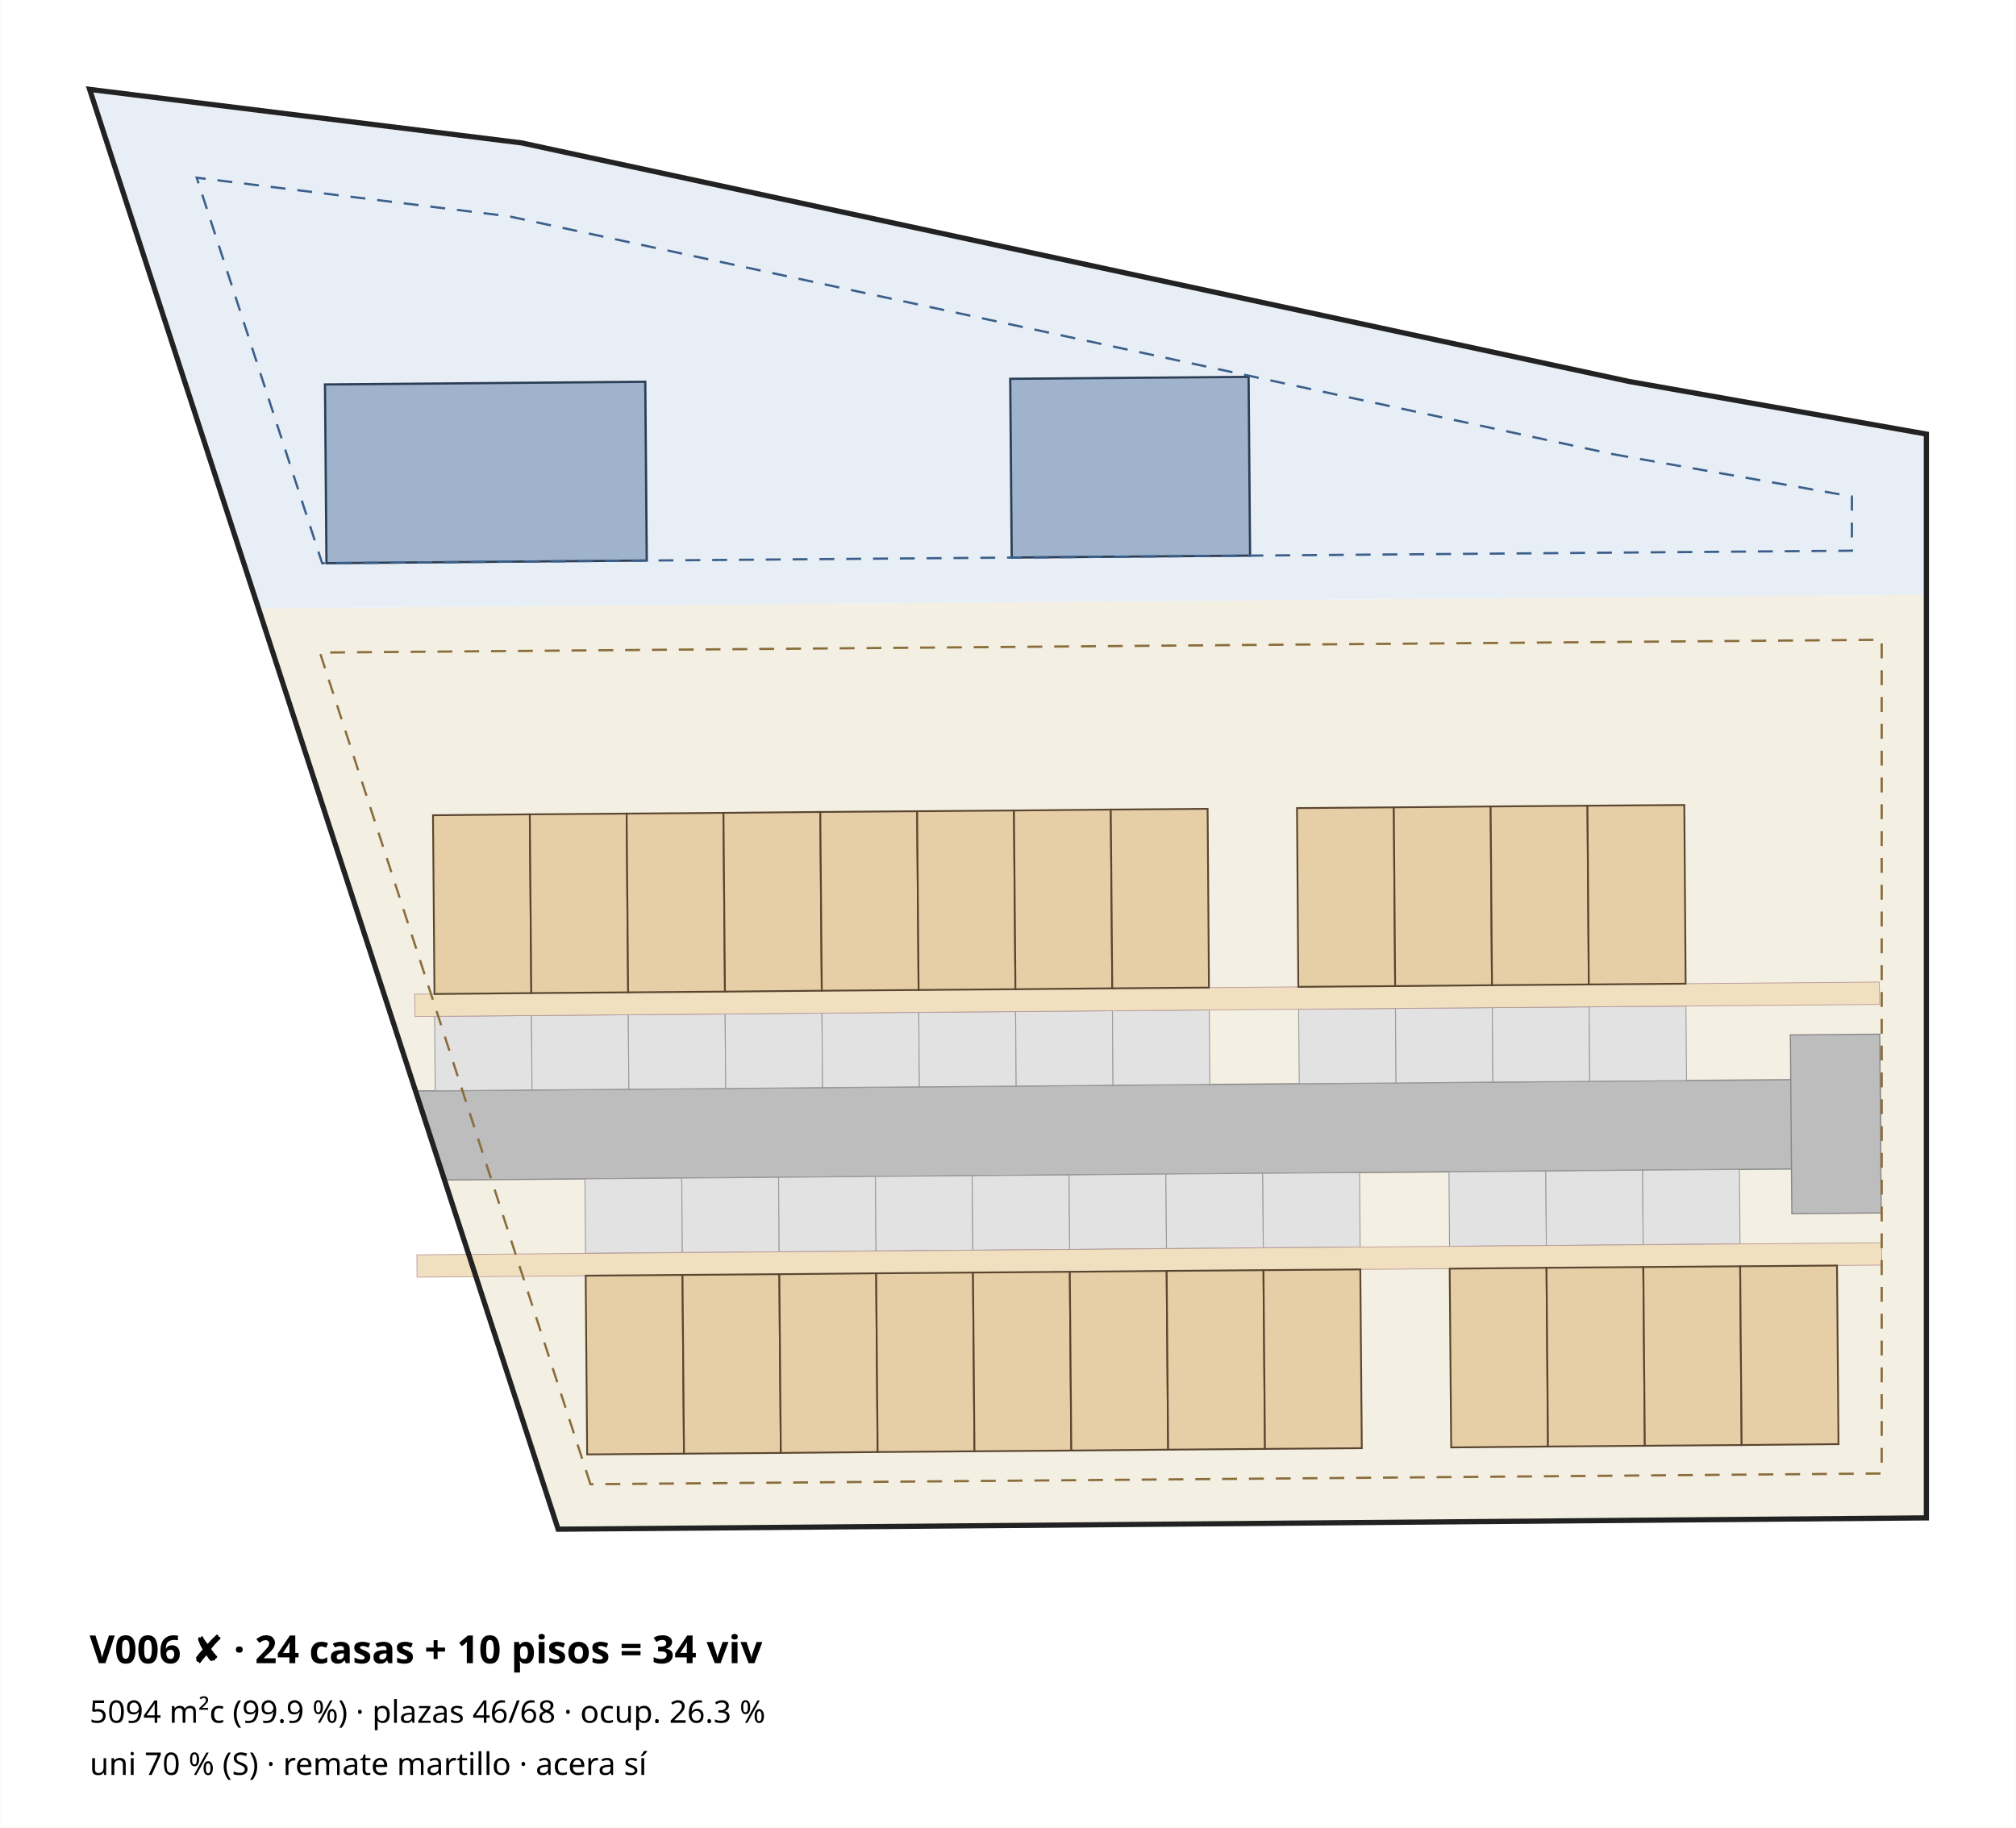
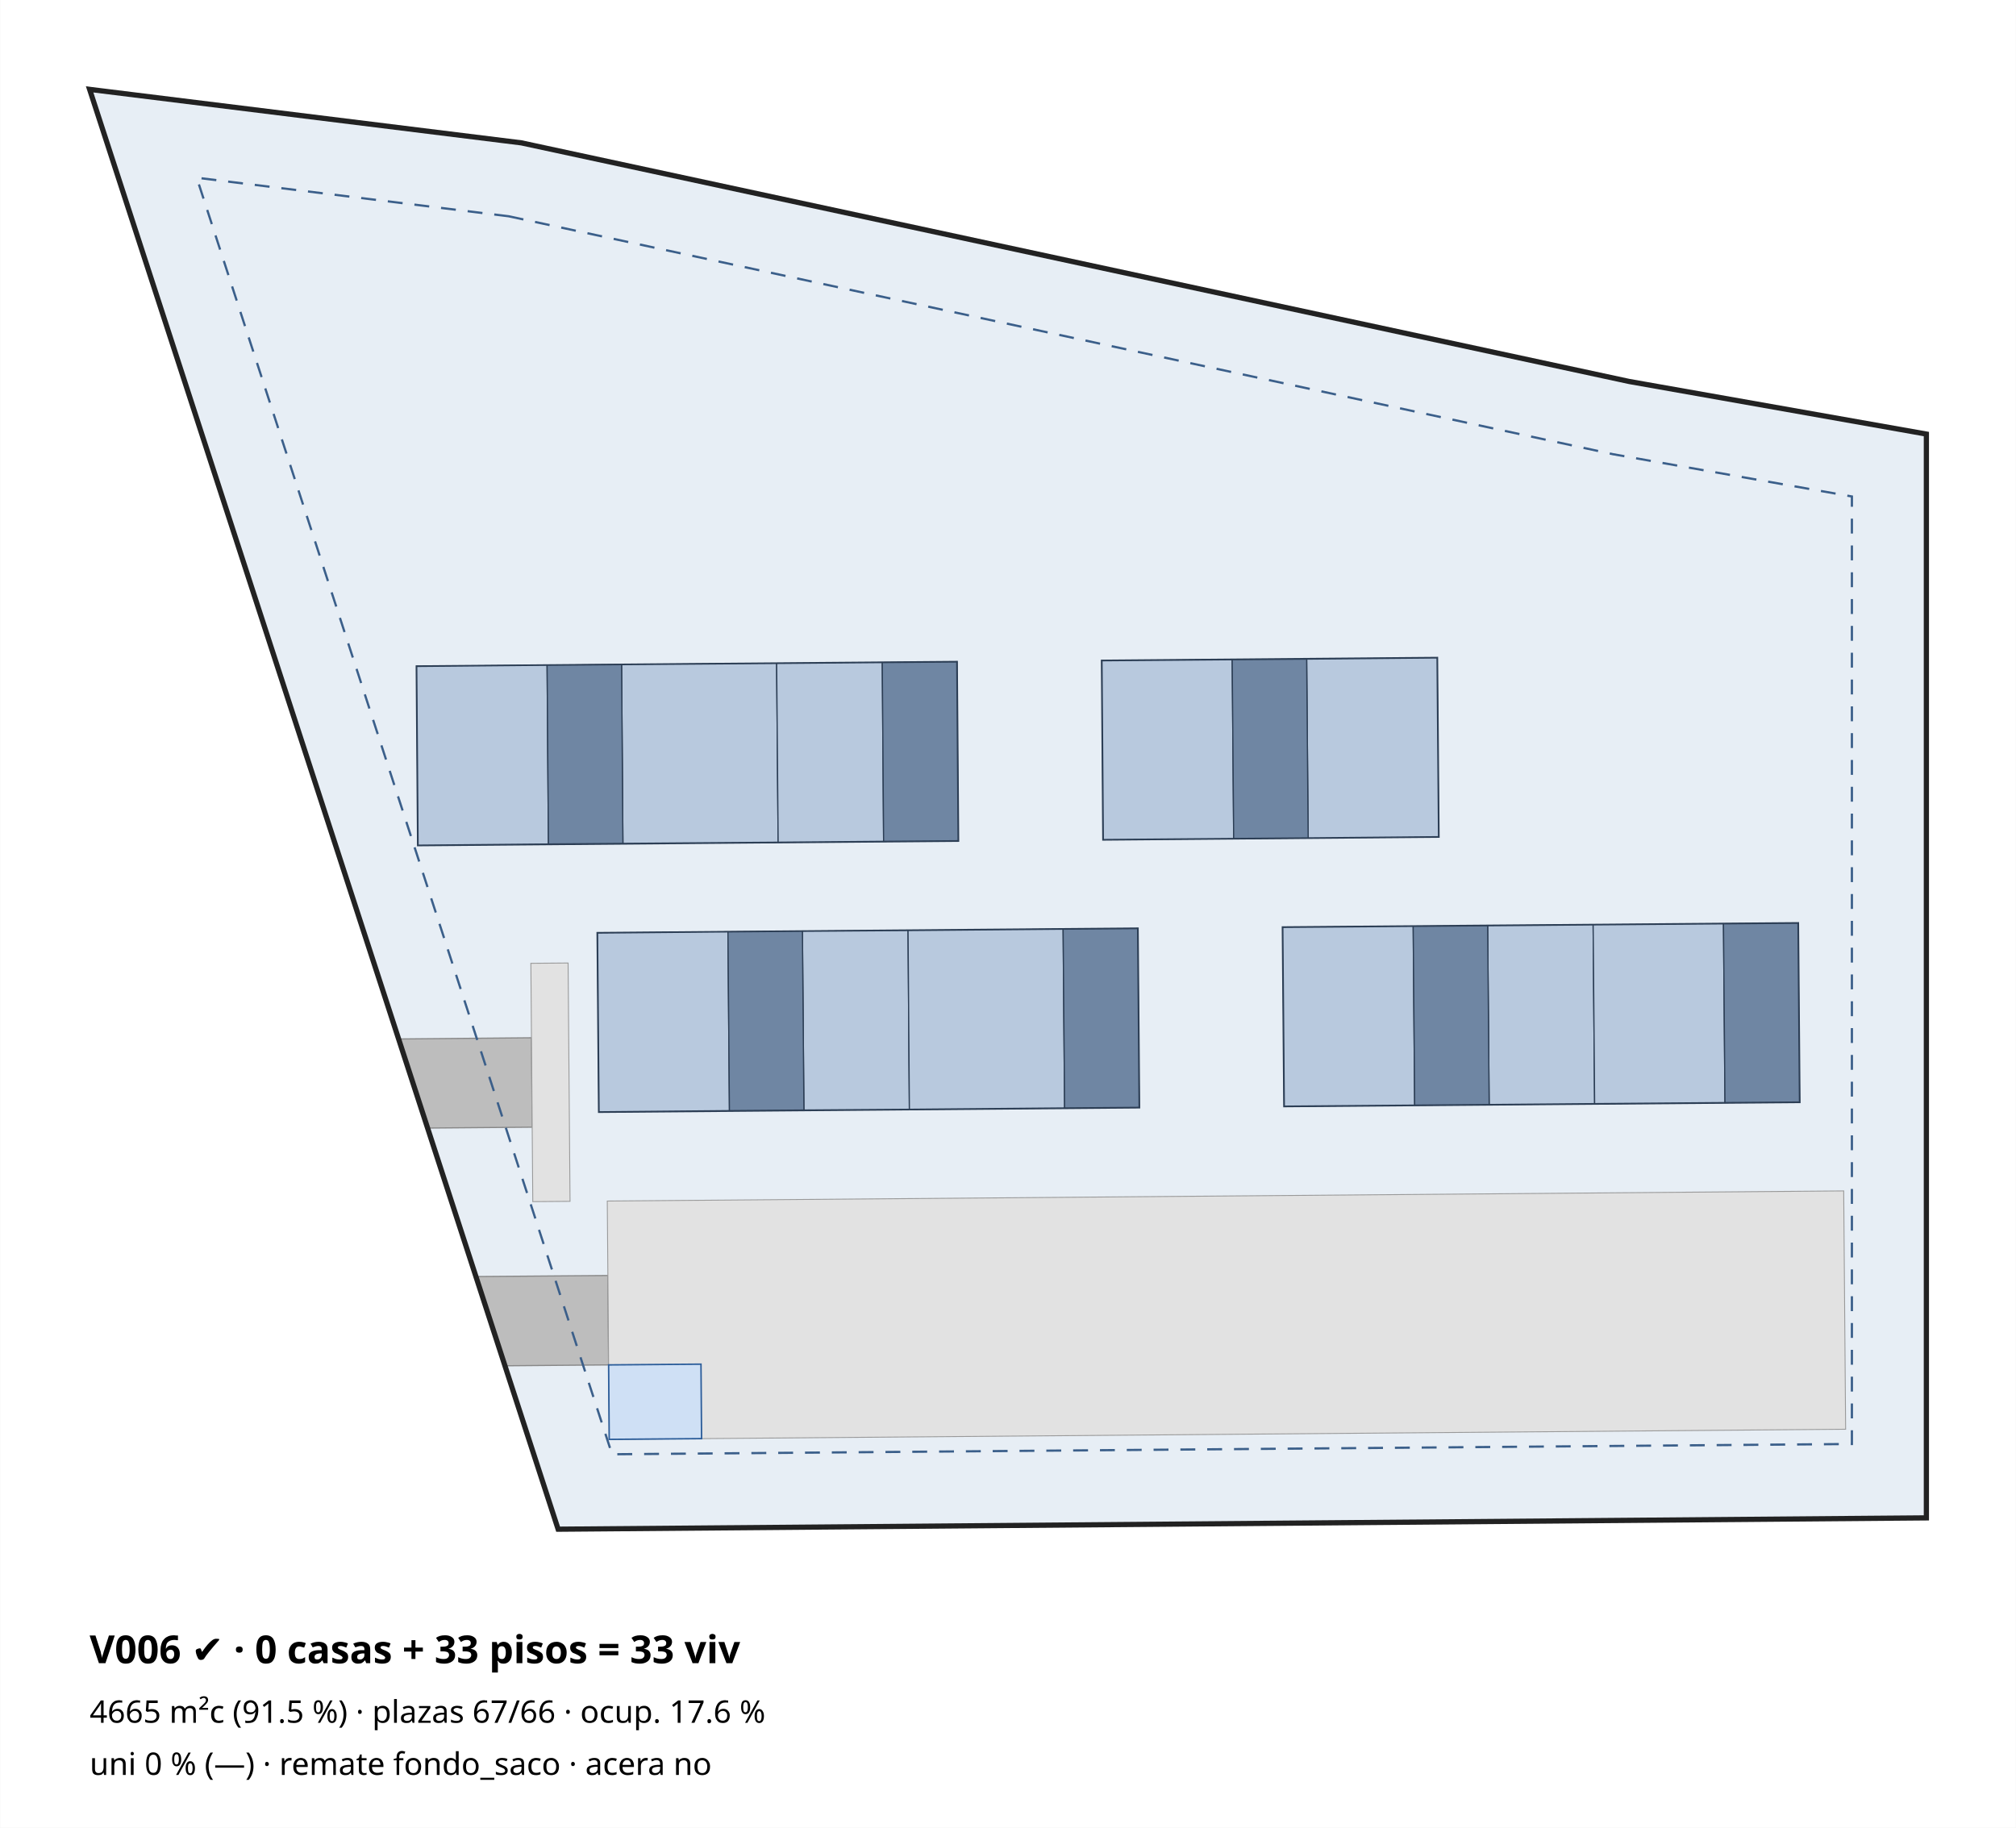
<svg xmlns="http://www.w3.org/2000/svg" viewBox="0 0 135.3 122.7" width="1082" height="981" font-family="sans-serif">
  <rect width="100%" height="100%" fill="#fff" />
  <g>
-     <path d="M129.30,101.90 L37.45,102.66 L17.34,40.85 L129.30,39.93 L129.30,101.90 Z" fill="#f3efe2" stroke="none" stroke-width="0" />
-     <path d="M129.30,39.93 L17.34,40.85 L6.00,6.00 L34.98,9.59 L109.35,25.61 L129.30,29.14 L129.30,39.93 Z" fill="#e7eef5" stroke="none" stroke-width="0" />
-     <path d="M27.88,73.24 L126.20,72.43 L126.25,78.43 L29.82,79.22 L27.88,73.24 Z" fill="#bdbdbd" stroke="#888" stroke-width="0.08" />
-     <path d="M120.27,81.48 L120.17,69.48 L126.17,69.43 L126.27,81.43 L120.27,81.48 Z" fill="#bdbdbd" stroke="#888" stroke-width="0.08" />
-     <path d="M35.70,73.17 L35.66,68.17 L29.16,68.23 L29.20,73.23 L35.70,73.17 Z" fill="#e2e2e2" stroke="#999" stroke-width="0.06" />
-     <path d="M45.79,84.09 L45.75,79.09 L39.25,79.14 L39.29,84.14 L45.79,84.09 Z" fill="#e2e2e2" stroke="#999" stroke-width="0.06" />
-     <path d="M42.20,73.12 L42.16,68.12 L35.66,68.17 L35.70,73.17 L42.20,73.12 Z" fill="#e2e2e2" stroke="#999" stroke-width="0.06" />
-     <path d="M52.29,84.04 L52.25,79.04 L45.75,79.09 L45.79,84.09 L52.29,84.04 Z" fill="#e2e2e2" stroke="#999" stroke-width="0.06" />
-     <path d="M48.70,73.07 L48.66,68.07 L42.16,68.12 L42.20,73.12 L48.70,73.07 Z" fill="#e2e2e2" stroke="#999" stroke-width="0.06" />
-     <path d="M58.79,83.98 L58.75,78.98 L52.25,79.04 L52.29,84.04 L58.79,83.98 Z" fill="#e2e2e2" stroke="#999" stroke-width="0.06" />
-     <path d="M55.20,73.01 L55.16,68.01 L48.66,68.07 L48.70,73.07 L55.20,73.01 Z" fill="#e2e2e2" stroke="#999" stroke-width="0.06" />
-     <path d="M65.29,83.93 L65.25,78.93 L58.75,78.98 L58.79,83.98 L65.29,83.93 Z" fill="#e2e2e2" stroke="#999" stroke-width="0.06" />
-     <path d="M61.70,72.96 L61.66,67.96 L55.16,68.01 L55.20,73.01 L61.70,72.96 Z" fill="#e2e2e2" stroke="#999" stroke-width="0.06" />
-     <path d="M71.79,83.88 L71.75,78.88 L65.25,78.93 L65.29,83.93 L71.79,83.88 Z" fill="#e2e2e2" stroke="#999" stroke-width="0.06" />
-     <path d="M68.20,72.91 L68.16,67.91 L61.66,67.96 L61.70,72.96 L68.20,72.91 Z" fill="#e2e2e2" stroke="#999" stroke-width="0.06" />
-     <path d="M78.29,83.82 L78.25,78.82 L71.75,78.88 L71.79,83.88 L78.29,83.82 Z" fill="#e2e2e2" stroke="#999" stroke-width="0.06" />
-     <path d="M74.70,72.85 L74.66,67.85 L68.16,67.91 L68.20,72.91 L74.70,72.85 Z" fill="#e2e2e2" stroke="#999" stroke-width="0.06" />
-     <path d="M84.79,83.77 L84.75,78.77 L78.25,78.82 L78.29,83.82 L84.79,83.77 Z" fill="#e2e2e2" stroke="#999" stroke-width="0.06" />
-     <path d="M81.20,72.80 L81.16,67.80 L74.66,67.85 L74.70,72.85 L81.20,72.80 Z" fill="#e2e2e2" stroke="#999" stroke-width="0.06" />
-     <path d="M91.29,83.72 L91.25,78.72 L84.75,78.77 L84.79,83.77 L91.29,83.72 Z" fill="#e2e2e2" stroke="#999" stroke-width="0.06" />
-     <path d="M93.70,72.70 L93.66,67.70 L87.16,67.75 L87.20,72.75 L93.70,72.70 Z" fill="#e2e2e2" stroke="#999" stroke-width="0.06" />
-     <path d="M103.79,83.62 L103.75,78.62 L97.25,78.67 L97.29,83.67 L103.79,83.62 Z" fill="#e2e2e2" stroke="#999" stroke-width="0.06" />
-     <path d="M100.20,72.64 L100.16,67.64 L93.66,67.70 L93.70,72.70 L100.20,72.64 Z" fill="#e2e2e2" stroke="#999" stroke-width="0.06" />
-     <path d="M110.29,83.56 L110.25,78.56 L103.75,78.62 L103.79,83.62 L110.29,83.56 Z" fill="#e2e2e2" stroke="#999" stroke-width="0.06" />
-     <path d="M106.70,72.59 L106.66,67.59 L100.16,67.64 L100.20,72.64 L106.70,72.59 Z" fill="#e2e2e2" stroke="#999" stroke-width="0.06" />
-     <path d="M116.79,83.51 L116.75,78.51 L110.25,78.56 L110.29,83.56 L116.79,83.51 Z" fill="#e2e2e2" stroke="#999" stroke-width="0.06" />
-     <path d="M113.20,72.54 L113.16,67.54 L106.66,67.59 L106.70,72.59 L113.20,72.54 Z" fill="#e2e2e2" stroke="#999" stroke-width="0.06" />
-     <path d="M126.30,84.93 L126.29,83.43 L27.97,84.24 L27.98,85.74 L126.30,84.93 Z" fill="#f0e0c0" stroke="#b99" stroke-width="0.05" />
-     <path d="M126.16,67.43 L126.14,65.93 L27.82,66.74 L27.84,68.24 L126.16,67.43 Z" fill="#f0e0c0" stroke="#b99" stroke-width="0.05" />
-     <path d="M35.65,66.67 L35.55,54.67 L29.05,54.73 L29.15,66.73 L35.65,66.67 Z" fill="#e6cfa6" stroke="#5a4630" stroke-width="0.12" />
-     <path d="M45.90,97.59 L45.80,85.59 L39.30,85.64 L39.40,97.64 L45.90,97.59 Z" fill="#e6cfa6" stroke="#5a4630" stroke-width="0.12" />
-     <path d="M42.15,66.62 L42.05,54.62 L35.55,54.67 L35.65,66.67 L42.15,66.62 Z" fill="#e6cfa6" stroke="#5a4630" stroke-width="0.12" />
-     <path d="M52.40,97.54 L52.30,85.54 L45.80,85.59 L45.90,97.59 L52.40,97.54 Z" fill="#e6cfa6" stroke="#5a4630" stroke-width="0.12" />
-     <path d="M48.65,66.57 L48.55,54.57 L42.05,54.62 L42.15,66.62 L48.65,66.57 Z" fill="#e6cfa6" stroke="#5a4630" stroke-width="0.12" />
-     <path d="M58.90,97.48 L58.80,85.48 L52.30,85.54 L52.40,97.54 L58.90,97.48 Z" fill="#e6cfa6" stroke="#5a4630" stroke-width="0.12" />
-     <path d="M55.15,66.51 L55.05,54.51 L48.55,54.57 L48.65,66.57 L55.15,66.51 Z" fill="#e6cfa6" stroke="#5a4630" stroke-width="0.12" />
-     <path d="M65.40,97.43 L65.30,85.43 L58.80,85.48 L58.90,97.48 L65.40,97.43 Z" fill="#e6cfa6" stroke="#5a4630" stroke-width="0.12" />
-     <path d="M61.65,66.46 L61.55,54.46 L55.05,54.51 L55.15,66.51 L61.65,66.46 Z" fill="#e6cfa6" stroke="#5a4630" stroke-width="0.12" />
-     <path d="M71.90,97.38 L71.80,85.38 L65.30,85.43 L65.40,97.43 L71.90,97.38 Z" fill="#e6cfa6" stroke="#5a4630" stroke-width="0.12" />
-     <path d="M68.15,66.41 L68.05,54.41 L61.55,54.46 L61.65,66.46 L68.15,66.41 Z" fill="#e6cfa6" stroke="#5a4630" stroke-width="0.12" />
-     <path d="M78.40,97.32 L78.30,85.32 L71.80,85.38 L71.90,97.38 L78.40,97.32 Z" fill="#e6cfa6" stroke="#5a4630" stroke-width="0.12" />
-     <path d="M74.65,66.35 L74.55,54.35 L68.05,54.41 L68.15,66.41 L74.65,66.35 Z" fill="#e6cfa6" stroke="#5a4630" stroke-width="0.12" />
-     <path d="M84.90,97.27 L84.80,85.27 L78.30,85.32 L78.40,97.32 L84.90,97.27 Z" fill="#e6cfa6" stroke="#5a4630" stroke-width="0.12" />
-     <path d="M81.14,66.30 L81.05,54.30 L74.55,54.35 L74.65,66.35 L81.14,66.30 Z" fill="#e6cfa6" stroke="#5a4630" stroke-width="0.12" />
-     <path d="M91.40,97.22 L91.30,85.22 L84.80,85.27 L84.90,97.27 L91.40,97.22 Z" fill="#e6cfa6" stroke="#5a4630" stroke-width="0.12" />
-     <path d="M93.64,66.20 L93.55,54.20 L87.05,54.25 L87.14,66.25 L93.64,66.20 Z" fill="#e6cfa6" stroke="#5a4630" stroke-width="0.12" />
-     <path d="M103.90,97.11 L103.80,85.11 L97.30,85.17 L97.40,97.17 L103.90,97.11 Z" fill="#e6cfa6" stroke="#5a4630" stroke-width="0.12" />
-     <path d="M100.14,66.14 L100.05,54.14 L93.55,54.20 L93.64,66.20 L100.14,66.14 Z" fill="#e6cfa6" stroke="#5a4630" stroke-width="0.12" />
-     <path d="M110.40,97.06 L110.30,85.06 L103.80,85.11 L103.90,97.11 L110.40,97.06 Z" fill="#e6cfa6" stroke="#5a4630" stroke-width="0.12" />
-     <path d="M106.64,66.09 L106.55,54.09 L100.05,54.14 L100.14,66.14 L106.64,66.09 Z" fill="#e6cfa6" stroke="#5a4630" stroke-width="0.12" />
-     <path d="M116.90,97.01 L116.80,85.01 L110.30,85.06 L110.40,97.06 L116.90,97.01 Z" fill="#e6cfa6" stroke="#5a4630" stroke-width="0.12" />
-     <path d="M113.14,66.04 L113.05,54.04 L106.55,54.09 L106.64,66.09 L113.14,66.04 Z" fill="#e6cfa6" stroke="#5a4630" stroke-width="0.12" />
-     <path d="M123.40,96.95 L123.30,84.96 L116.80,85.01 L116.90,97.01 L123.40,96.95 Z" fill="#e6cfa6" stroke="#5a4630" stroke-width="0.12" />
-     <path d="M83.90,37.30 L83.80,25.30 L67.80,25.43 L67.90,37.43 L83.90,37.30 Z" fill="#9fb4cc" stroke="#2c3e55" stroke-width="0.15" />
-     <path d="M43.40,37.63 L43.30,25.63 L21.80,25.81 L21.90,37.81 L43.40,37.63 Z" fill="#9fb4cc" stroke="#2c3e55" stroke-width="0.15" />
-     <path d="M39.62,99.64 L21.46,43.81 L126.30,42.95 L126.30,98.92 L39.62,99.64 Z" fill="none" stroke="#8a6d3b" stroke-width="0.15" stroke-dasharray="1,0.8" />
-     <path d="M108.30,30.50 L108.39,30.51 L108.48,30.53 L124.30,33.33 L124.30,36.97 L21.61,37.81 L13.19,11.93 L34.14,14.52 L108.30,30.50 Z" fill="none" stroke="#3b5f8a" stroke-width="0.15" stroke-dasharray="1,0.8" />
+     <path d="M129.30,29.14 L129.30,101.90 L37.45,102.66 L6.00,6.00 L34.98,9.59 L109.35,25.61 L129.30,29.14 Z" fill="#e7eef5" stroke="none" stroke-width="0" />
+     <path d="M31.93,85.70 L40.79,85.63 L40.84,91.63 L33.88,91.69 L31.93,85.70 Z" fill="#bdbdbd" stroke="#888" stroke-width="0.08" />
+     <path d="M26.74,69.75 L35.66,69.67 L35.71,75.67 L28.69,75.73 L26.74,69.75 Z" fill="#bdbdbd" stroke="#888" stroke-width="0.08" />
+     <path d="M123.88,95.95 L123.75,79.95 L40.75,80.63 L40.88,96.63 L123.88,95.95 Z" fill="#e2e2e2" stroke="#999" stroke-width="0.06" />
+     <path d="M38.25,80.65 L38.12,64.65 L35.62,64.67 L35.75,80.67 L38.25,80.65 Z" fill="#e2e2e2" stroke="#999" stroke-width="0.06" />
+     <path d="M47.08,96.58 L47.04,91.58 L40.84,91.63 L40.88,96.63 L47.08,96.58 Z" fill="#cfe0f5" stroke="#2c5d9a" stroke-width="0.1" />
+     <path d="M76.45,74.34 L76.35,62.34 L40.10,62.64 L40.20,74.64 L76.45,74.34 Z" fill="#9fb4cc" stroke="#2c3e55" stroke-width="0.15" />
+     <path d="M120.78,73.98 L120.68,61.98 L86.10,62.26 L86.20,74.26 L120.78,73.98 Z" fill="#9fb4cc" stroke="#2c3e55" stroke-width="0.15" />
+     <path d="M64.30,56.44 L64.21,44.44 L27.96,44.74 L28.05,56.74 L64.30,56.44 Z" fill="#9fb4cc" stroke="#2c3e55" stroke-width="0.15" />
+     <path d="M96.55,56.17 L96.45,44.17 L73.96,44.36 L74.05,56.36 L96.55,56.17 Z" fill="#9fb4cc" stroke="#2c3e55" stroke-width="0.15" />
+     <path d="M48.95,74.56 L48.85,62.56 L40.10,62.64 L40.20,74.64 L48.95,74.56 Z" fill="#b8c9de" stroke="#2c3e55" stroke-width="0.08" />
+     <path d="M61.03,74.47 L60.94,62.47 L53.85,62.52 L53.95,74.52 L61.03,74.47 Z" fill="#b8c9de" stroke="#2c3e55" stroke-width="0.08" />
+     <path d="M71.45,74.38 L71.35,62.38 L60.94,62.47 L61.03,74.47 L71.45,74.38 Z" fill="#b8c9de" stroke="#2c3e55" stroke-width="0.08" />
+     <path d="M94.95,74.19 L94.85,62.19 L86.10,62.26 L86.20,74.26 L94.95,74.19 Z" fill="#b8c9de" stroke="#2c3e55" stroke-width="0.08" />
+     <path d="M107.03,74.09 L106.93,62.09 L99.85,62.15 L99.95,74.15 L107.03,74.09 Z" fill="#b8c9de" stroke="#2c3e55" stroke-width="0.08" />
+     <path d="M115.78,74.02 L115.68,62.02 L106.93,62.09 L107.03,74.09 L115.78,74.02 Z" fill="#b8c9de" stroke="#2c3e55" stroke-width="0.08" />
+     <path d="M36.80,56.66 L36.71,44.66 L27.96,44.74 L28.05,56.74 L36.80,56.66 Z" fill="#b8c9de" stroke="#2c3e55" stroke-width="0.08" />
+     <path d="M52.22,56.54 L52.12,44.54 L41.71,44.62 L41.80,56.62 L52.22,56.54 Z" fill="#b8c9de" stroke="#2c3e55" stroke-width="0.08" />
+     <path d="M59.30,56.48 L59.21,44.48 L52.12,44.54 L52.22,56.54 L59.30,56.48 Z" fill="#b8c9de" stroke="#2c3e55" stroke-width="0.08" />
+     <path d="M82.80,56.29 L82.70,44.29 L73.96,44.36 L74.05,56.36 L82.80,56.29 Z" fill="#b8c9de" stroke="#2c3e55" stroke-width="0.08" />
+     <path d="M96.55,56.17 L96.45,44.17 L87.70,44.25 L87.80,56.25 L96.55,56.17 Z" fill="#b8c9de" stroke="#2c3e55" stroke-width="0.08" />
+     <path d="M53.95,74.52 L53.85,62.52 L48.85,62.56 L48.95,74.56 L53.95,74.52 Z" fill="#6f86a3" stroke="#2c3e55" stroke-width="0.08" />
+     <path d="M76.45,74.34 L76.35,62.34 L71.35,62.38 L71.45,74.38 L76.45,74.34 Z" fill="#6f86a3" stroke="#2c3e55" stroke-width="0.08" />
+     <path d="M99.95,74.15 L99.85,62.15 L94.85,62.19 L94.95,74.19 L99.95,74.15 Z" fill="#6f86a3" stroke="#2c3e55" stroke-width="0.08" />
+     <path d="M120.78,73.98 L120.68,61.98 L115.68,62.02 L115.78,74.02 L120.78,73.98 Z" fill="#6f86a3" stroke="#2c3e55" stroke-width="0.08" />
+     <path d="M41.80,56.62 L41.71,44.62 L36.71,44.66 L36.80,56.66 L41.80,56.62 Z" fill="#6f86a3" stroke="#2c3e55" stroke-width="0.08" />
+     <path d="M64.30,56.44 L64.21,44.44 L59.21,44.48 L59.30,56.48 L64.30,56.44 Z" fill="#6f86a3" stroke="#2c3e55" stroke-width="0.08" />
+     <path d="M87.80,56.25 L87.70,44.25 L82.70,44.29 L82.80,56.29 L87.80,56.25 Z" fill="#6f86a3" stroke="#2c3e55" stroke-width="0.08" />
+     <path d="M34.14,14.52 L108.30,30.50 L108.39,30.51 L108.48,30.53 L124.30,33.33 L124.30,96.94 L41.07,97.63 L13.19,11.93 L34.14,14.52 Z" fill="none" stroke="#3b5f8a" stroke-width="0.15" stroke-dasharray="1,0.8" />
    <path d="M129.30,29.14 L129.30,101.90 L37.45,102.66 L6.00,6.00 L34.98,9.59 L109.35,25.61 L129.30,29.14 Z" fill="none" stroke="#222" stroke-width="0.35" />
  </g>
-   <text x="6" y="111.66" font-size="2.6" font-weight="bold">V006 ✘ · 24 casas + 10 pisos = 34 viv</text>
-   <text x="6" y="115.66" font-size="2.1">5094 m²c (99.9 %) · plazas 46/68 · ocup. 26.3 %</text>
-   <text x="6" y="119.16" font-size="2.1">uni 70 % (S) · remate martillo · acera sí</text>
+   <text x="6" y="111.66" font-size="2.6" font-weight="bold">V006 ✔ · 0 casas + 33 pisos = 33 viv</text>
+   <text x="6" y="115.66" font-size="2.1">4665 m²c (91.5 %) · plazas 67/66 · ocup. 17.6 %</text>
+   <text x="6" y="119.16" font-size="2.1">uni 0 % (—) · remate fondo_saco · acera no</text>
</svg>
